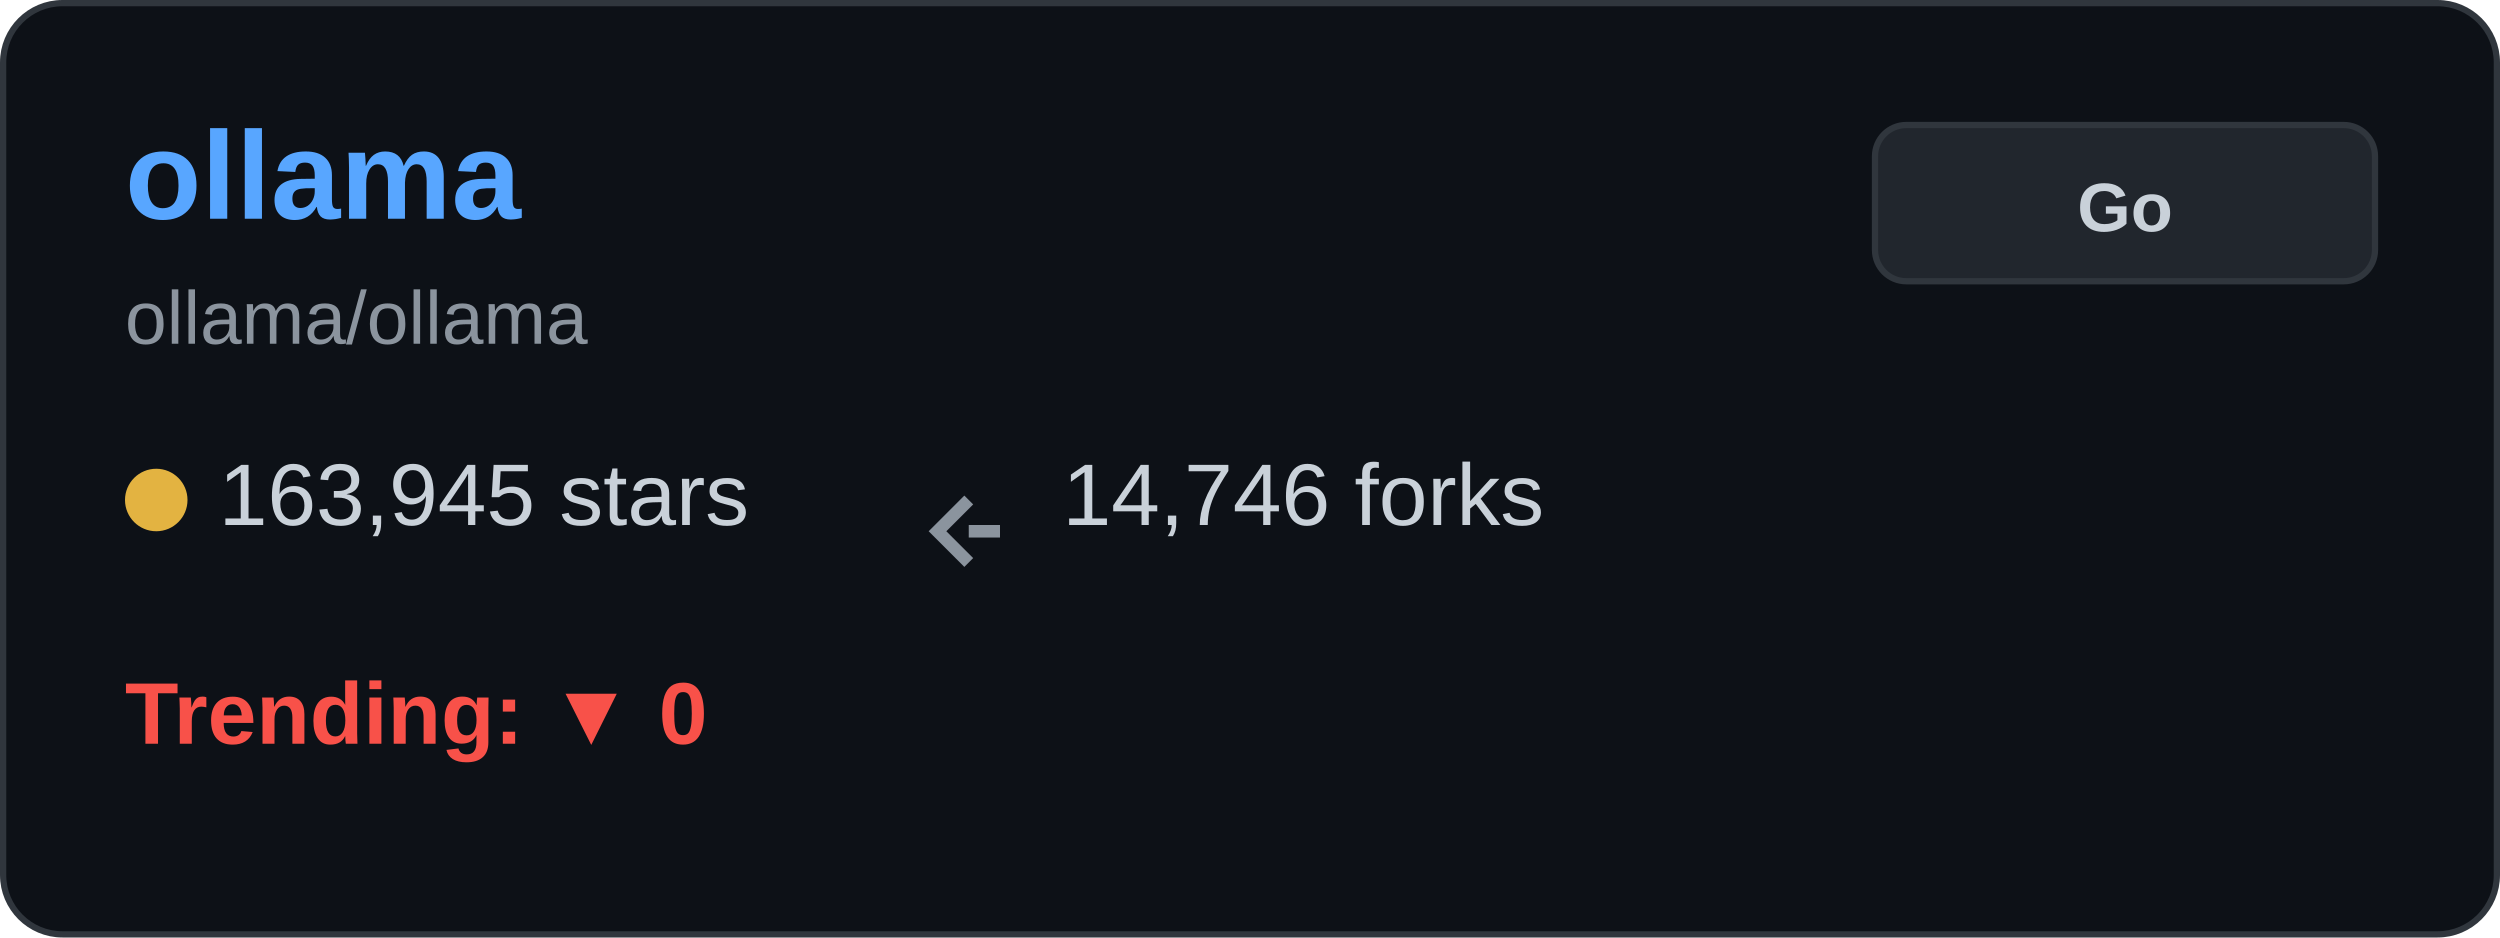
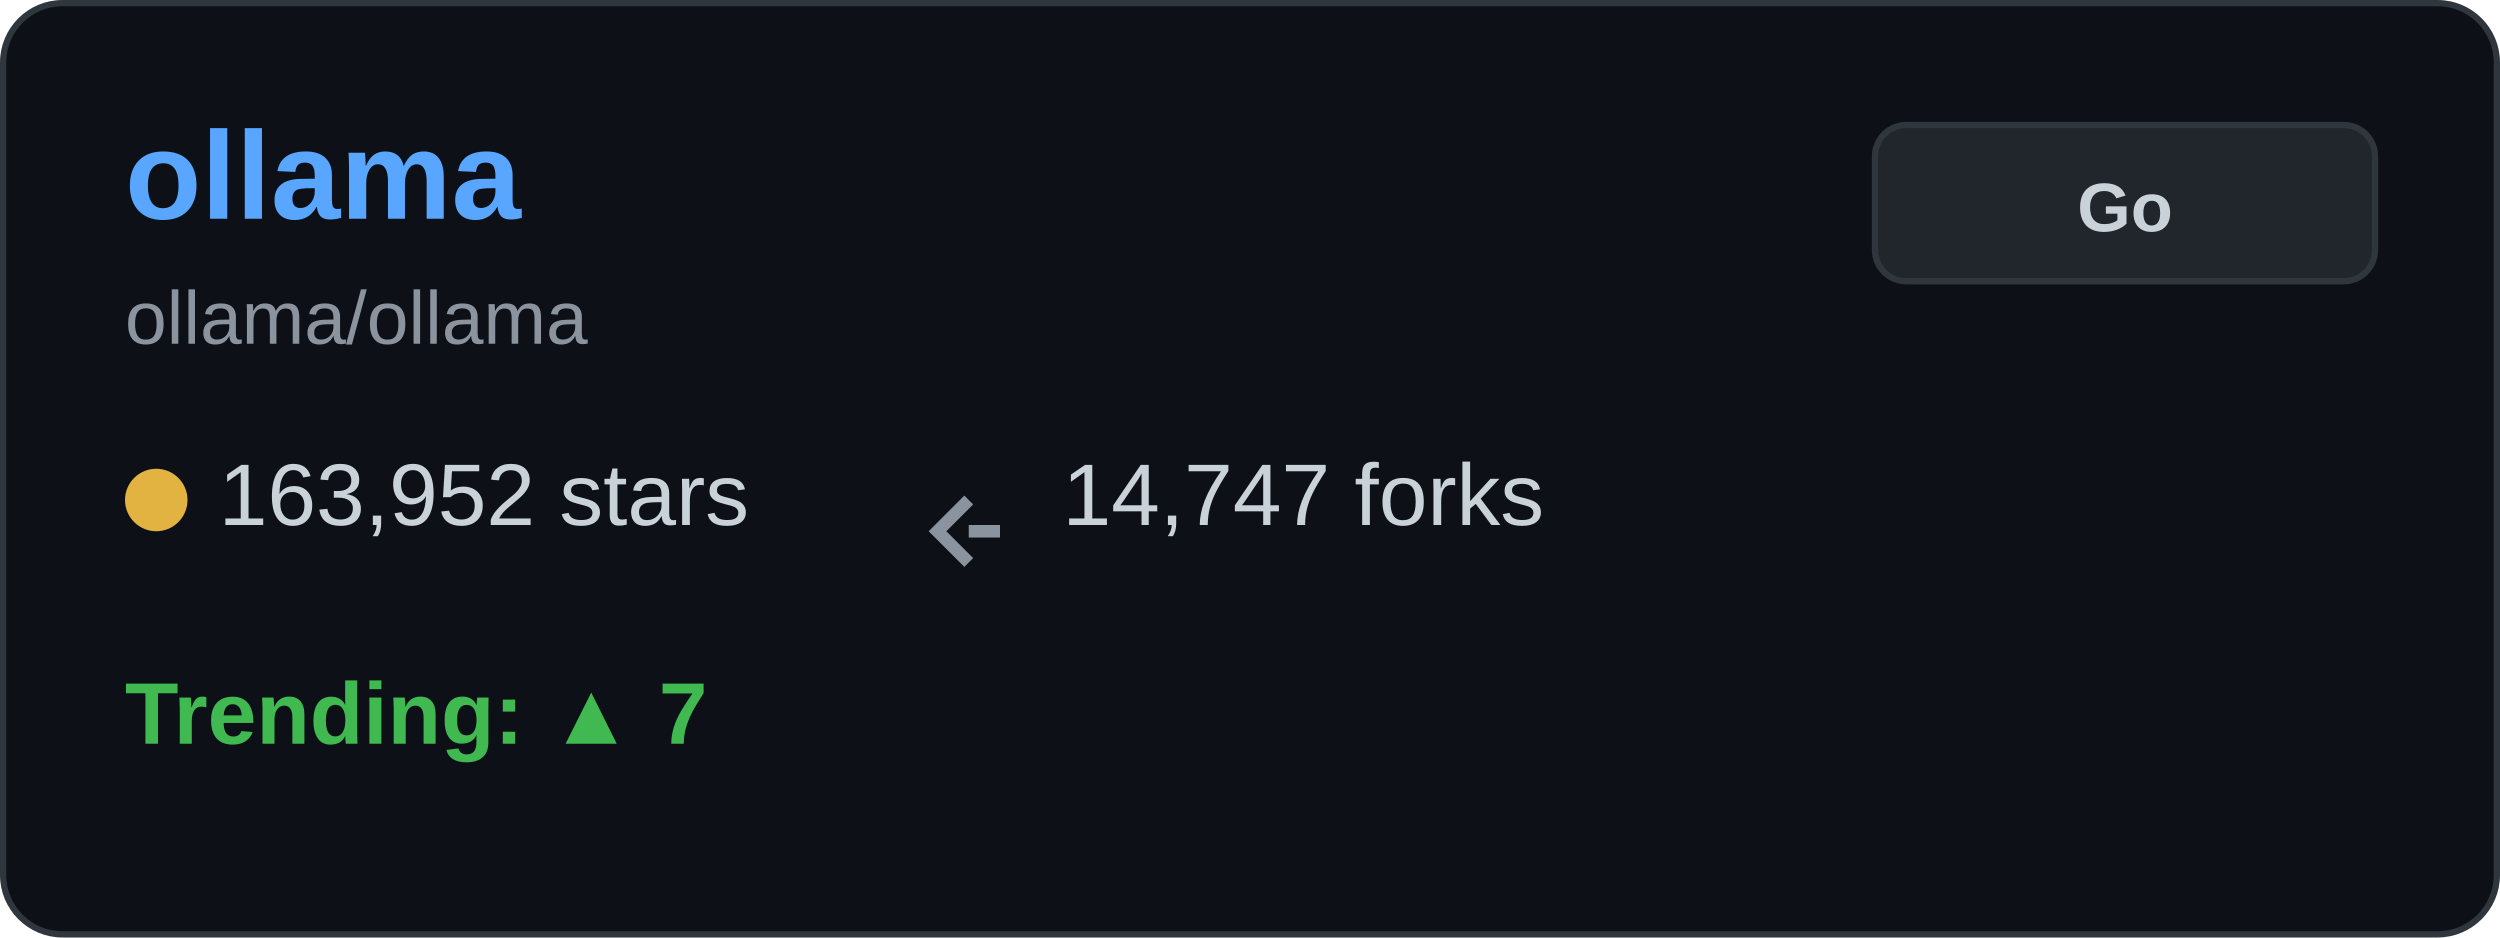
<svg xmlns="http://www.w3.org/2000/svg" width="400" height="150" viewBox="0 0 400 150" fill="none">
  <rect x="0.5" y="0.5" width="399" height="149" rx="9.5" fill="#0d1117" stroke="#30363d" />
  <text x="20" y="35" font-family="Arial, sans-serif" font-size="20" font-weight="bold" fill="#58a6ff">ollama</text>
  <text x="20" y="55" font-family="Arial, sans-serif" font-size="12" fill="#8b949e">ollama/ollama</text>
  <g transform="translate(20, 80)">
    <circle cx="5" cy="0" r="5" fill="#e3b341" />
-     <text x="15" y="4" font-family="Arial, sans-serif" font-size="14" fill="#c9d1d9">163,945 stars</text>
+     <text x="15" y="4" font-family="Arial, sans-serif" font-size="14" fill="#c9d1d9">163,952 stars</text>
  </g>
  <g transform="translate(150, 80)">
    <path d="M5 0 L0 5 L5 10 M5 5 L10 5" stroke="#8b949e" stroke-width="2" fill="none" />
-     <text x="20" y="4" font-family="Arial, sans-serif" font-size="14" fill="#c9d1d9">14,746 forks</text>
+     <text x="20" y="4" font-family="Arial, sans-serif" font-size="14" fill="#c9d1d9">14,747 forks</text>
  </g>
  <g transform="translate(20, 115)">
-     <text x="0" y="4" font-family="Arial, sans-serif" font-size="14" font-weight="bold" fill="#f85149">Trending: ▼ 0</text>
+     <text x="0" y="4" font-family="Arial, sans-serif" font-size="14" font-weight="bold" fill="#3fb950">Trending: ▲ 7</text>
  </g>
  <rect x="300" y="20" width="80" height="25" rx="5" fill="#21262d" stroke="#30363d" />
  <text x="340" y="37" font-family="Arial, sans-serif" font-size="11" font-weight="bold" fill="#c9d1d9" text-anchor="middle">Go</text>
</svg>
